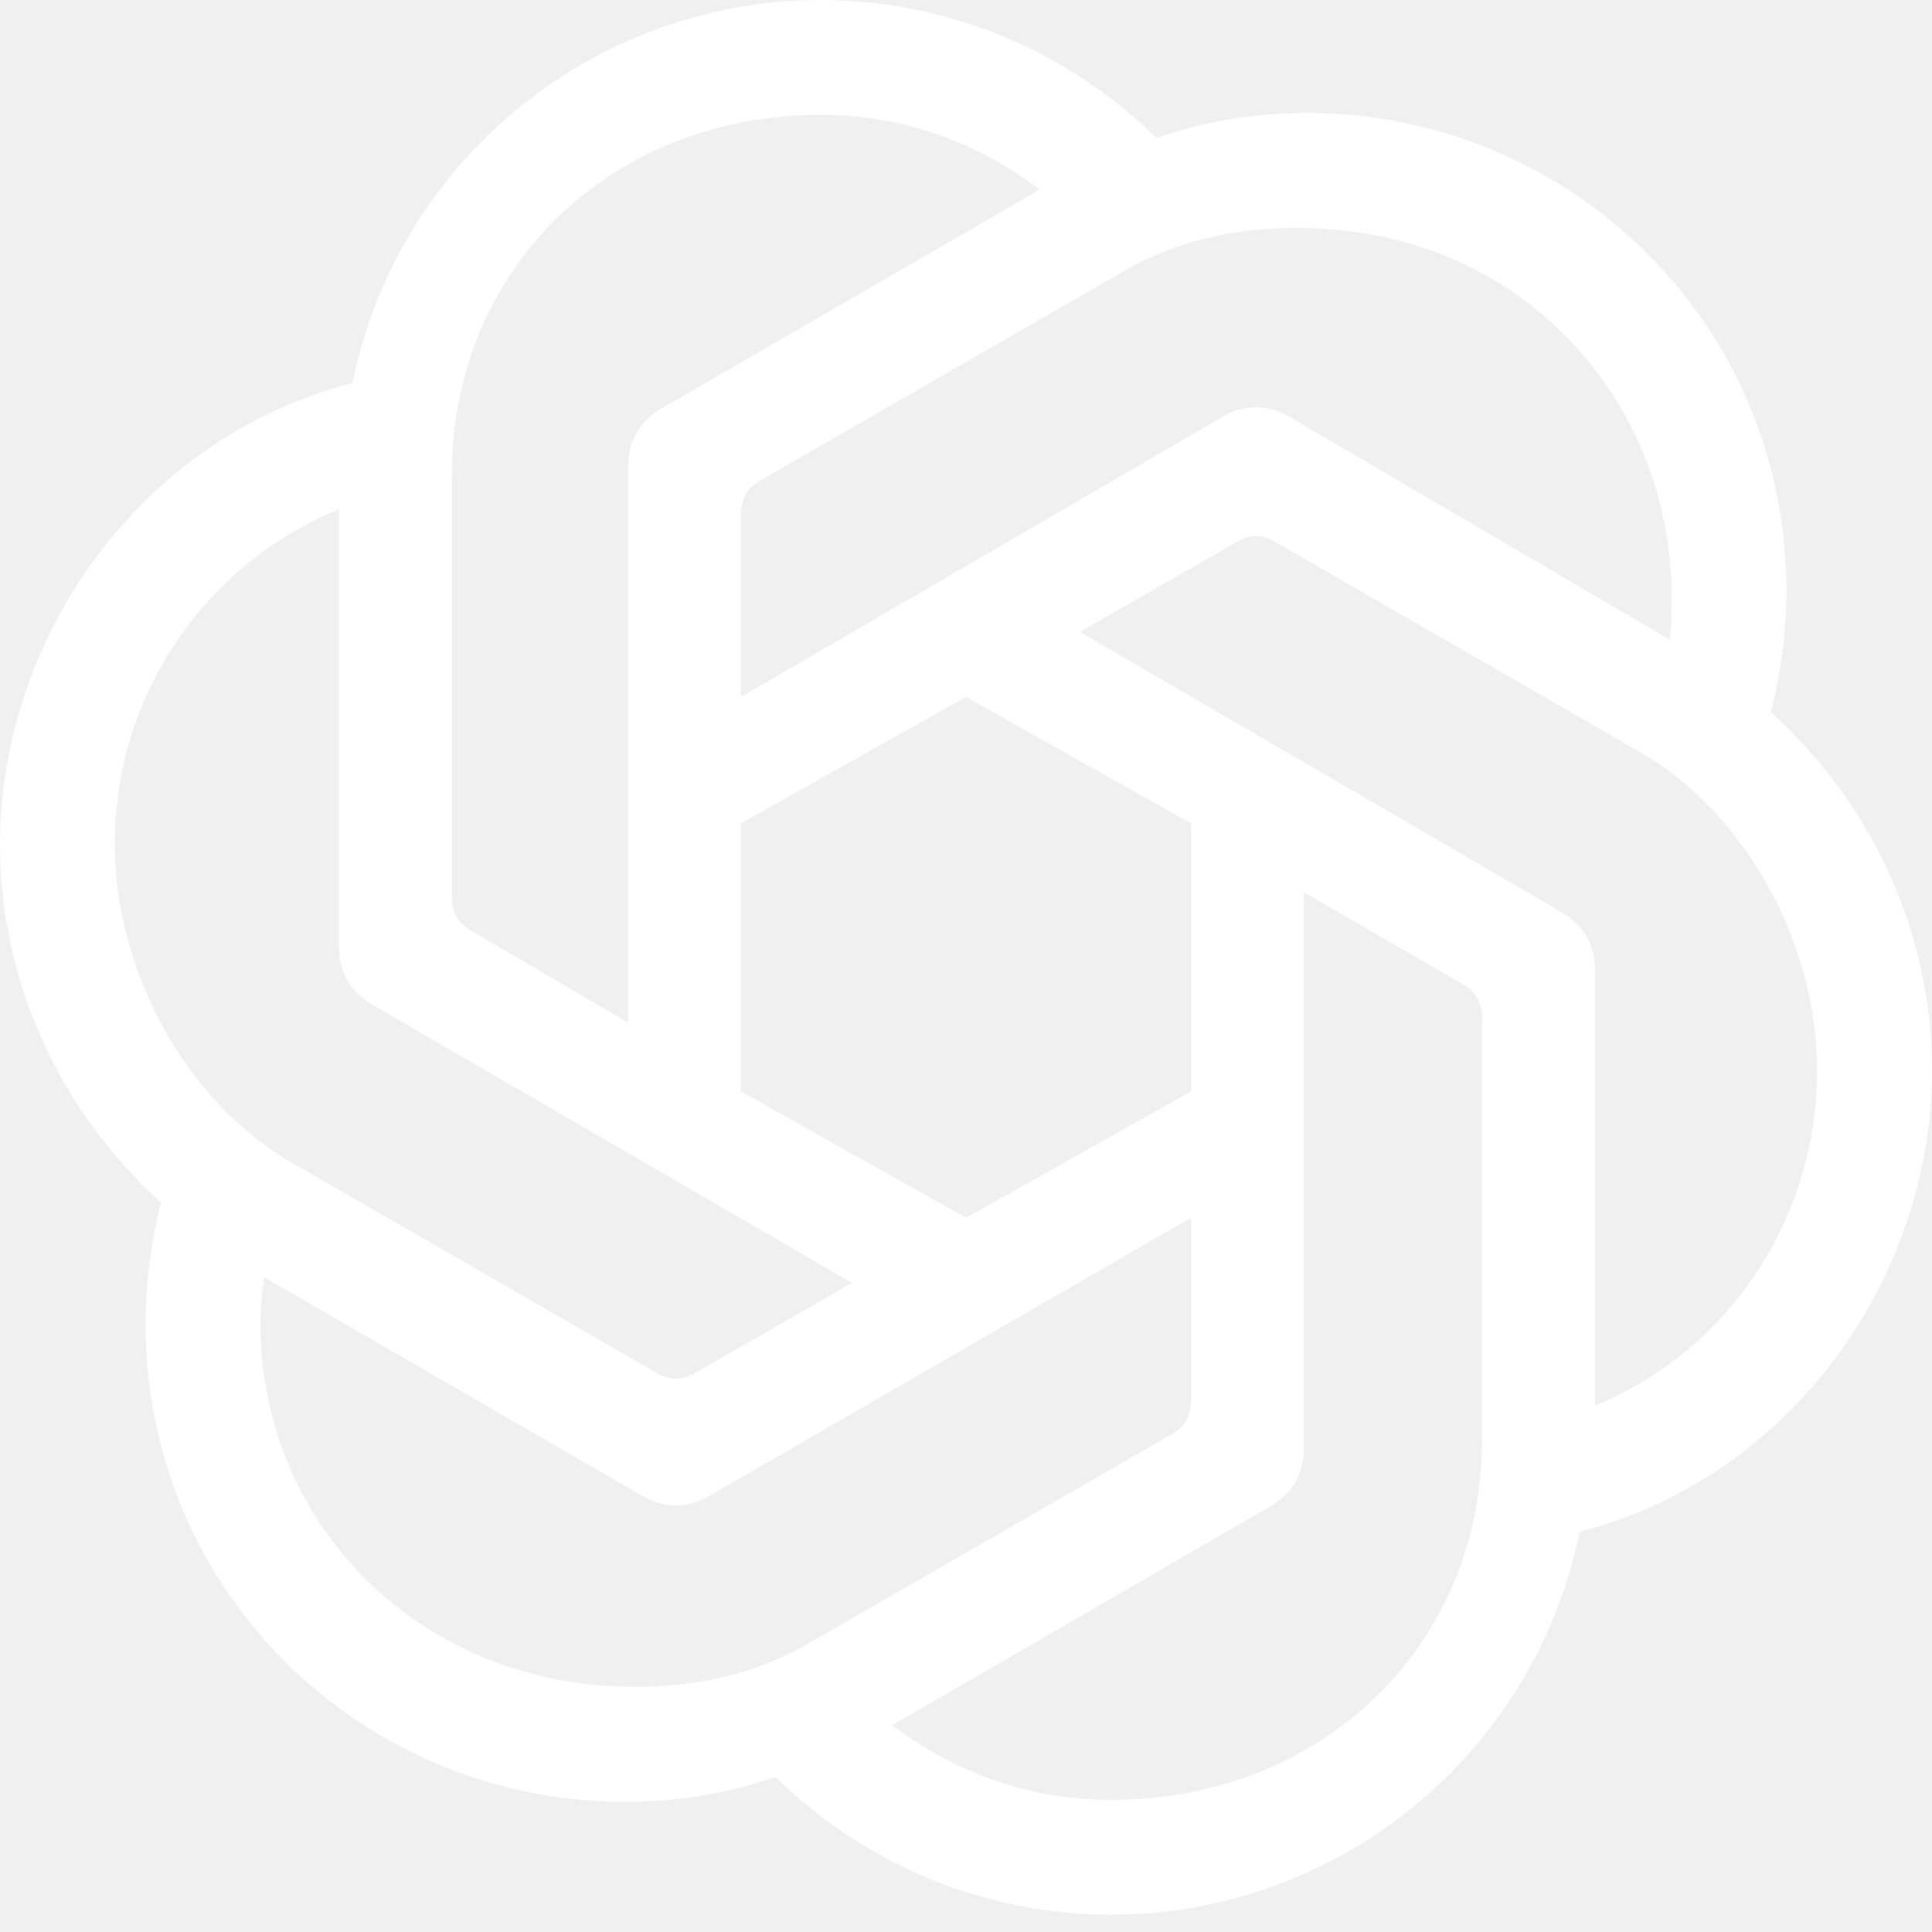
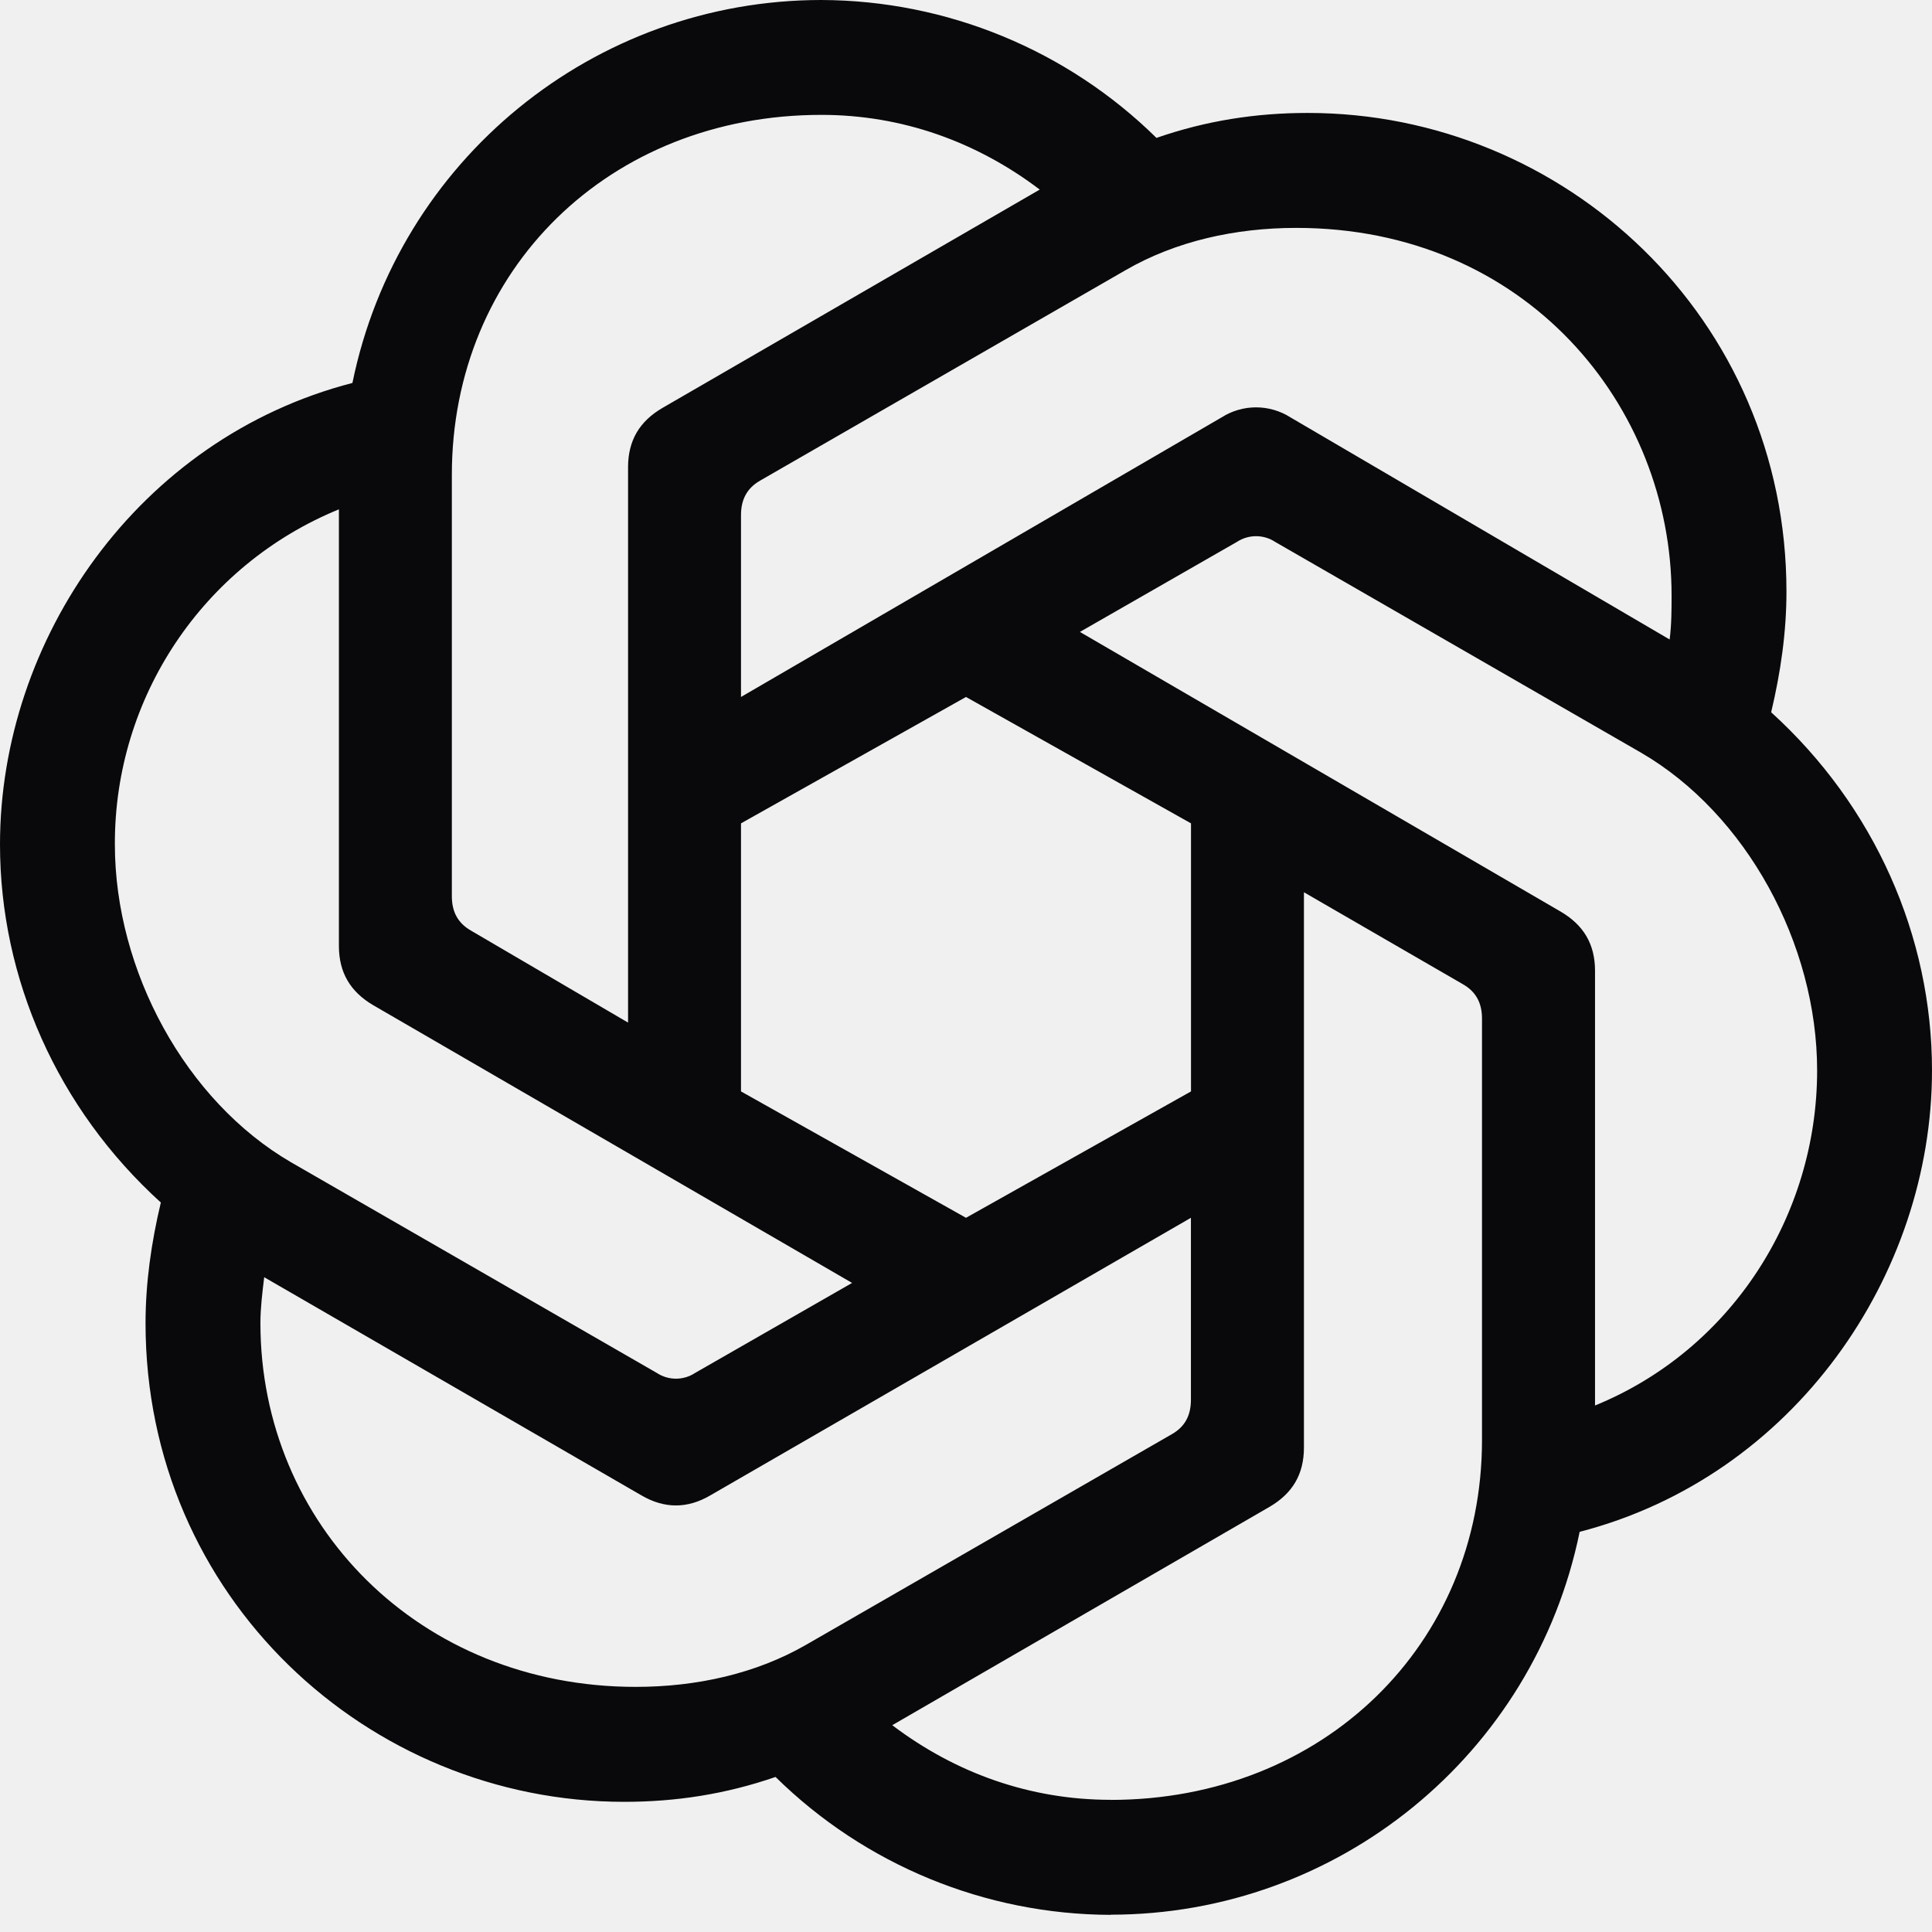
- <svg xmlns="http://www.w3.org/2000/svg" fill="#fff" fill-rule="evenodd" height="1em" style="flex:none;line-height:1" viewBox="0 0 24 24" width="1em">
+ <svg xmlns="http://www.w3.org/2000/svg" fill="#09090b" fill-rule="evenodd" height="1em" style="flex:none;line-height:1" viewBox="0 0 24 24" width="1em">
  <path d="M9.205 8.658v-2.26c0-.19.072-.333.238-.428l4.543-2.616c.619-.357 1.356-.523 2.117-.523 2.854 0 4.662 2.212 4.662 4.566 0 .167 0 .357-.024.547l-4.71-2.759a.797.797 0 00-.856 0l-5.97 3.473zm10.609 8.8V12.06c0-.333-.143-.57-.429-.737l-5.97-3.473 1.95-1.118a.433.433 0 01.476 0l4.543 2.617c1.309.76 2.189 2.378 2.189 3.948 0 1.808-1.07 3.473-2.76 4.163zM7.802 12.703l-1.95-1.142c-.167-.095-.239-.238-.239-.428V5.899c0-2.545 1.95-4.472 4.591-4.472 1 0 1.927.333 2.712.928L8.23 5.067c-.285.166-.428.404-.428.737v6.898zM12 15.128l-2.795-1.57v-3.33L12 8.658l2.795 1.57v3.33L12 15.128zm1.796 7.23c-1 0-1.927-.332-2.712-.927l4.686-2.712c.285-.166.428-.404.428-.737v-6.898l1.974 1.142c.167.095.238.238.238.428v5.233c0 2.545-1.974 4.472-4.614 4.472zm-5.637-5.303l-4.544-2.617c-1.308-.761-2.188-2.378-2.188-3.948A4.482 4.482 0 014.21 6.327v5.423c0 .333.143.571.428.738l5.947 3.449-1.95 1.118a.432.432 0 01-.476 0zm-.262 3.9c-2.688 0-4.662-2.021-4.662-4.519 0-.19.024-.38.047-.57l4.686 2.71c.286.167.571.167.856 0l5.97-3.448v2.26c0 .19-.07.333-.237.428l-4.543 2.616c-.619.357-1.356.523-2.117.523zm5.899 2.83a5.947 5.947 0 005.827-4.756C22.287 18.339 24 15.84 24 13.296c0-1.665-.713-3.282-1.998-4.448.119-.5.19-.999.19-1.498 0-3.401-2.759-5.947-5.946-5.947-.642 0-1.26.095-1.88.31A5.962 5.962 0 0010.205 0a5.947 5.947 0 00-5.827 4.757C1.713 5.447 0 7.945 0 10.49c0 1.666.713 3.283 1.998 4.448-.119.5-.19 1-.19 1.499 0 3.401 2.759 5.946 5.946 5.946.642 0 1.26-.095 1.88-.309a5.96 5.96 0 004.162 1.713z" />
</svg>
